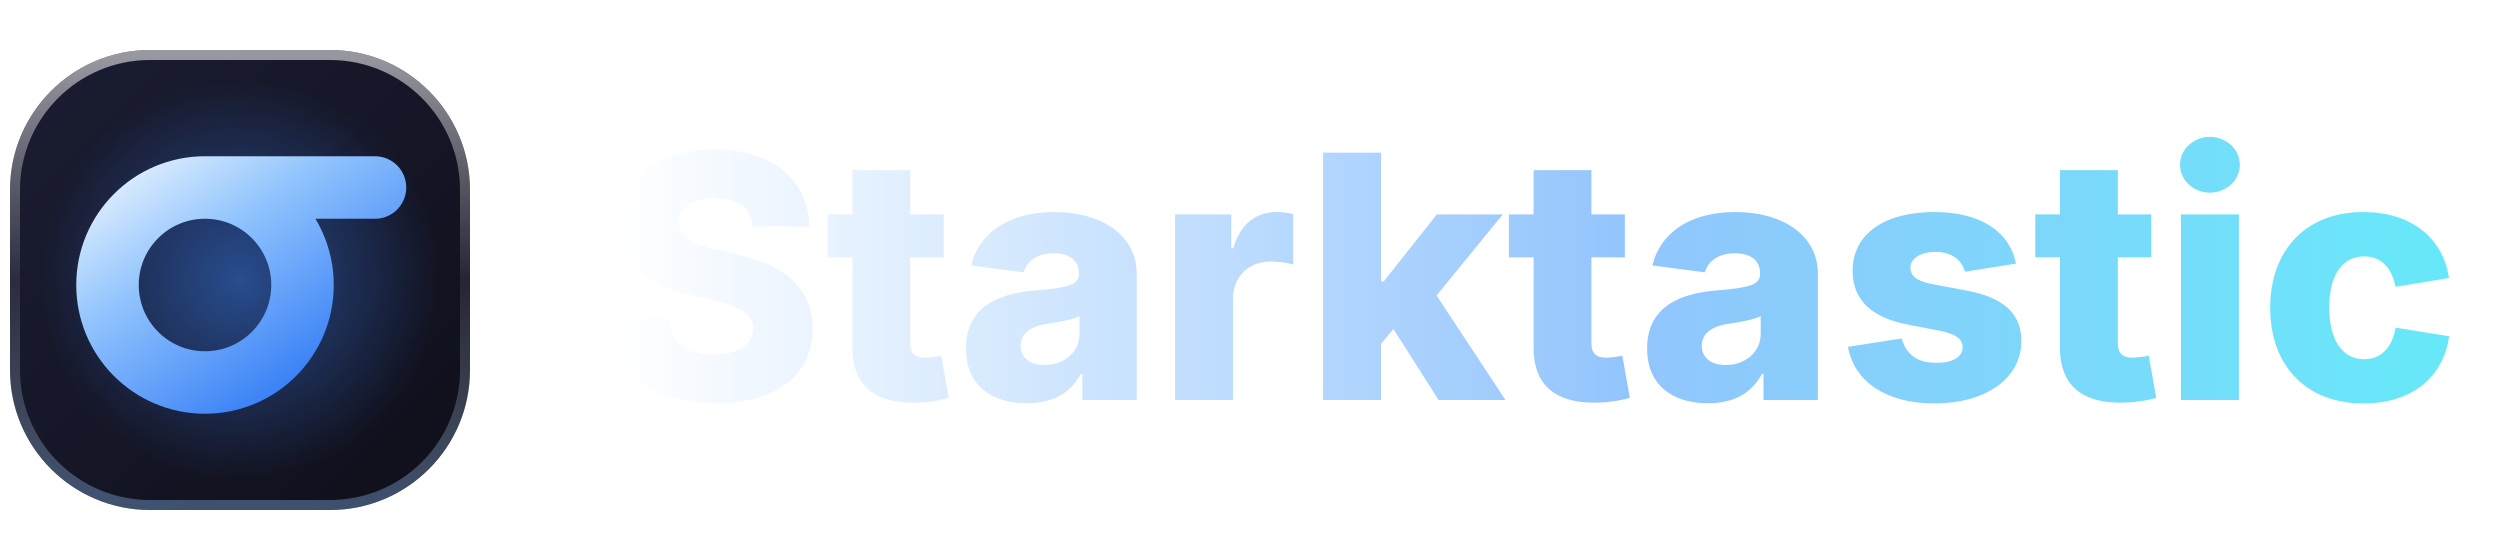
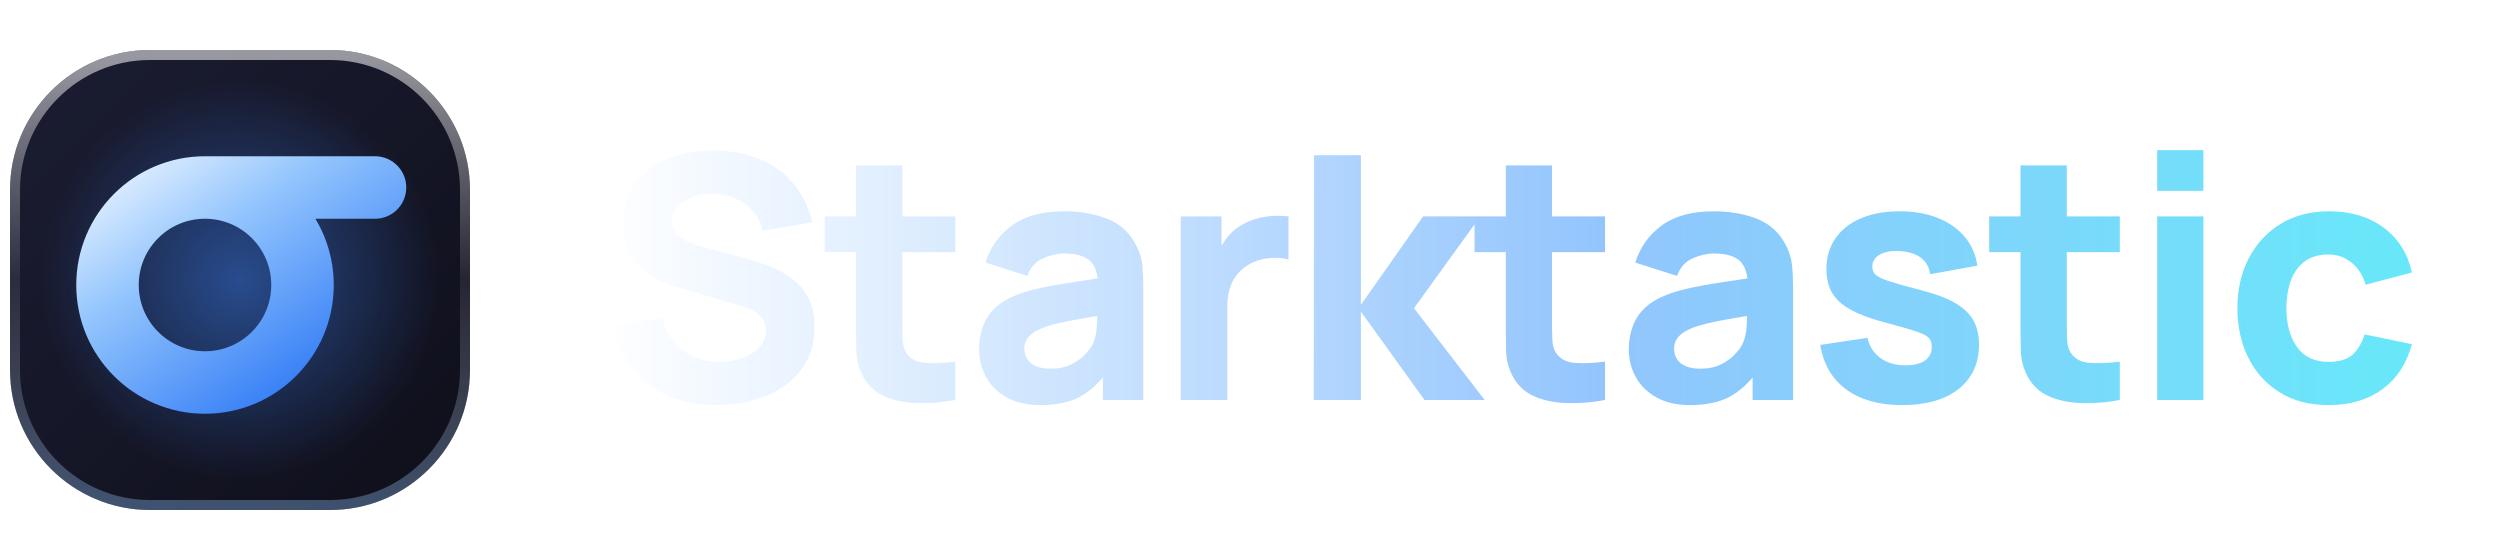
<svg xmlns="http://www.w3.org/2000/svg" viewBox="0 0 250 56">
  <defs>
    <linearGradient id="sq" x1="0" y1="0" x2="1" y2="1">
      <stop offset="0" stop-color="#1B1D33" />
      <stop offset="1" stop-color="#0F0F1A" />
    </linearGradient>
    <radialGradient id="glow" cx=".5" cy=".5" r=".5">
      <stop offset="0" stop-color="#3B82F6" stop-opacity=".5" />
      <stop offset="1" stop-color="#3B82F6" stop-opacity="0" />
    </radialGradient>
    <linearGradient id="st" gradientUnits="userSpaceOnUse" x1="12" y1="8" x2="36" y2="42">
      <stop offset="0" stop-color="#FFFFFF" />
      <stop offset=".35" stop-color="#93C5FD" />
      <stop offset=".75" stop-color="#3B82F6" />
      <stop offset="1" stop-color="#22D3EE" />
    </linearGradient>
    <linearGradient id="rim" x1="0" y1="0" x2="0" y2="1">
      <stop offset="0" stop-color="#FFFFFF" stop-opacity=".55" />
      <stop offset=".5" stop-color="#FFFFFF" stop-opacity=".08" />
      <stop offset="1" stop-color="#93C5FD" stop-opacity=".35" />
    </linearGradient>
-     <linearGradient id="wm" x1="0" y1="0" x2="1" y2="0">
+     <linearGradient id="wm" gradientUnits="userSpaceOnUse" x1="0" y1="0" x2="182" y2="0">
      <stop offset="0" stop-color="#FFFFFF" />
      <stop offset=".55" stop-color="#93C5FD" />
      <stop offset="1" stop-color="#67E8F9" />
    </linearGradient>
  </defs>
  <g transform="translate(0 4)">
    <rect x="1" y="1" width="46" height="46" rx="14" fill="url(#sq)" />
    <circle cx="24" cy="24" r="20" fill="url(#glow)" />
    <path d="M37.5 14.75H20.5A9.75 9.75 0 1 0 20.5 34.25A9.75 9.75 0 1 0 20.5 14.75" fill="none" stroke="url(#st)" stroke-linecap="round" stroke-linejoin="round" stroke-width="6.25" />
    <rect x="1.5" y="1.5" width="45" height="45" rx="13.5" fill="none" stroke="url(#rim)" />
  </g>
-   <text x="60" y="40" font-family="Manrope, Inter, 'Segoe UI', Roboto, 'Helvetica Neue', Arial, sans-serif" font-size="34" font-weight="800" textLength="184" fill="url(#wm)">Starktastic</text>
+   <path transform="translate(60 40)" fill="url(#wm)" d="M11.63 0.51Q8.91 0.51 6.72 -0.45Q4.54 -1.41 3.14 -3.2Q1.73 -5 1.36 -7.48L6.19 -8.19Q6.7 -6.09 8.3 -4.95Q9.89 -3.81 11.93 -3.81Q13.07 -3.81 14.14 -4.17Q15.22 -4.52 15.9 -5.22Q16.59 -5.92 16.59 -6.94Q16.59 -7.31 16.48 -7.66Q16.37 -8.01 16.12 -8.31Q15.86 -8.62 15.39 -8.89Q14.93 -9.16 14.21 -9.38L7.85 -11.25Q7.14 -11.46 6.2 -11.83Q5.25 -12.21 4.37 -12.9Q3.49 -13.6 2.9 -14.75Q2.31 -15.9 2.31 -17.65Q2.31 -20.11 3.55 -21.74Q4.79 -23.38 6.87 -24.17Q8.94 -24.97 11.46 -24.96Q13.99 -24.92 15.98 -24.09Q17.97 -23.26 19.31 -21.67Q20.66 -20.08 21.25 -17.78L16.25 -16.93Q15.98 -18.12 15.25 -18.94Q14.52 -19.75 13.51 -20.18Q12.5 -20.6 11.39 -20.64Q10.3 -20.67 9.34 -20.34Q8.38 -20.01 7.78 -19.38Q7.17 -18.75 7.17 -17.88Q7.17 -17.09 7.67 -16.58Q8.16 -16.08 8.91 -15.78Q9.66 -15.47 10.44 -15.27L14.69 -14.11Q15.64 -13.86 16.8 -13.44Q17.95 -13.02 19.01 -12.28Q20.08 -11.54 20.77 -10.34Q21.45 -9.13 21.45 -7.28Q21.45 -5.3 20.63 -3.83Q19.8 -2.36 18.41 -1.4Q17.02 -0.44 15.26 0.03Q13.5 0.51 11.63 0.51ZM35.53 0Q33.63 0.36 31.8 0.31Q29.97 0.27 28.53 -0.33Q27.1 -0.94 26.35 -2.28Q25.67 -3.54 25.64 -4.84Q25.6 -6.14 25.6 -7.79V-23.46H30.23V-8.06Q30.23 -6.99 30.25 -6.13Q30.28 -5.27 30.6 -4.76Q31.21 -3.79 32.56 -3.71Q33.9 -3.62 35.53 -3.84ZM22.47 -14.79V-18.36H35.53V-14.79ZM44.03 0.51Q42.06 0.51 40.69 -0.25Q39.32 -1 38.62 -2.27Q37.91 -3.54 37.91 -5.07Q37.91 -6.34 38.3 -7.39Q38.69 -8.45 39.57 -9.26Q40.44 -10.06 41.92 -10.61Q42.94 -10.98 44.35 -11.27Q45.76 -11.56 47.55 -11.82Q49.33 -12.09 51.48 -12.41L49.81 -11.49Q49.81 -13.12 49.03 -13.89Q48.25 -14.65 46.41 -14.65Q45.39 -14.65 44.29 -14.16Q43.18 -13.67 42.74 -12.41L38.56 -13.74Q39.25 -16.01 41.17 -17.44Q43.1 -18.87 46.41 -18.87Q48.84 -18.87 50.73 -18.12Q52.62 -17.37 53.58 -15.54Q54.13 -14.52 54.23 -13.5Q54.33 -12.48 54.33 -11.22V0H50.29V-3.77L50.86 -2.99Q49.52 -1.14 47.97 -0.31Q46.41 0.51 44.03 0.51ZM45.02 -3.13Q46.29 -3.13 47.17 -3.58Q48.04 -4.03 48.56 -4.61Q49.08 -5.19 49.27 -5.58Q49.62 -6.32 49.68 -7.32Q49.74 -8.31 49.74 -8.98L51.1 -8.64Q49.05 -8.3 47.77 -8.07Q46.5 -7.84 45.71 -7.65Q44.93 -7.46 44.34 -7.24Q43.66 -6.97 43.24 -6.66Q42.82 -6.34 42.63 -5.97Q42.43 -5.59 42.43 -5.13Q42.43 -4.5 42.75 -4.05Q43.06 -3.6 43.64 -3.37Q44.22 -3.13 45.02 -3.13ZM58.07 0V-18.36H62.15V-13.87L61.71 -14.45Q62.07 -15.4 62.66 -16.18Q63.26 -16.97 64.12 -17.48Q64.79 -17.88 65.57 -18.11Q66.35 -18.34 67.18 -18.4Q68.02 -18.46 68.85 -18.36V-14.04Q68.09 -14.28 67.07 -14.2Q66.06 -14.13 65.25 -13.74Q64.43 -13.36 63.87 -12.74Q63.31 -12.12 63.02 -11.28Q62.73 -10.44 62.73 -9.38V0ZM71.37 0 71.4 -24.48H76.09V-9.52L82.31 -18.36H88.03L81.4 -9.18L88.47 0H82.45L76.09 -8.84V0ZM100.5 0Q98.6 0.36 96.77 0.31Q94.95 0.27 93.51 -0.33Q92.07 -0.94 91.32 -2.28Q90.64 -3.54 90.61 -4.84Q90.58 -6.14 90.58 -7.79V-23.46H95.2V-8.06Q95.2 -6.99 95.23 -6.13Q95.25 -5.27 95.57 -4.76Q96.19 -3.79 97.53 -3.71Q98.87 -3.62 100.5 -3.84ZM87.45 -14.79V-18.36H100.5V-14.79ZM109 0.51Q107.03 0.51 105.66 -0.25Q104.3 -1 103.59 -2.27Q102.88 -3.54 102.88 -5.07Q102.88 -6.34 103.28 -7.39Q103.67 -8.45 104.54 -9.26Q105.42 -10.06 106.9 -10.61Q107.92 -10.98 109.33 -11.27Q110.74 -11.56 112.52 -11.82Q114.31 -12.09 116.45 -12.41L114.78 -11.49Q114.78 -13.12 114 -13.89Q113.22 -14.65 111.38 -14.65Q110.36 -14.65 109.26 -14.16Q108.15 -13.67 107.71 -12.41L103.53 -13.74Q104.23 -16.01 106.15 -17.44Q108.07 -18.87 111.38 -18.87Q113.81 -18.87 115.7 -18.12Q117.59 -17.37 118.56 -15.54Q119.1 -14.52 119.2 -13.5Q119.31 -12.48 119.31 -11.22V0H115.26V-3.77L115.84 -2.99Q114.5 -1.14 112.94 -0.31Q111.38 0.51 109 0.51ZM109.99 -3.13Q111.27 -3.13 112.14 -3.58Q113.02 -4.03 113.53 -4.61Q114.05 -5.19 114.24 -5.58Q114.6 -6.32 114.66 -7.32Q114.72 -8.31 114.72 -8.98L116.08 -8.64Q114.02 -8.3 112.74 -8.07Q111.47 -7.84 110.69 -7.65Q109.91 -7.46 109.31 -7.24Q108.63 -6.97 108.21 -6.66Q107.8 -6.34 107.6 -5.97Q107.41 -5.59 107.41 -5.13Q107.41 -4.5 107.72 -4.05Q108.03 -3.6 108.61 -3.37Q109.19 -3.13 109.99 -3.13ZM130.22 0.51Q126.75 0.51 124.62 -1.06Q122.48 -2.64 122.03 -5.51L126.75 -6.22Q127.04 -4.93 128.04 -4.2Q129.03 -3.47 130.56 -3.47Q131.82 -3.47 132.5 -3.95Q133.18 -4.44 133.18 -5.3Q133.18 -5.85 132.91 -6.18Q132.63 -6.51 131.69 -6.83Q130.75 -7.16 128.76 -7.68Q126.51 -8.26 125.17 -8.98Q123.83 -9.69 123.23 -10.68Q122.64 -11.68 122.64 -13.09Q122.64 -14.86 123.54 -16.16Q124.44 -17.46 126.08 -18.16Q127.72 -18.87 129.95 -18.87Q132.11 -18.87 133.77 -18.21Q135.44 -17.54 136.47 -16.32Q137.5 -15.1 137.73 -13.43L133.01 -12.58Q132.89 -13.6 132.12 -14.2Q131.36 -14.79 130.05 -14.89Q128.78 -14.98 128 -14.55Q127.23 -14.13 127.23 -13.33Q127.23 -12.85 127.56 -12.53Q127.89 -12.21 128.94 -11.87Q129.98 -11.53 132.12 -10.98Q134.22 -10.44 135.48 -9.72Q136.75 -8.99 137.33 -7.98Q137.9 -6.97 137.9 -5.54Q137.9 -2.72 135.86 -1.1Q133.82 0.51 130.22 0.51ZM151.98 0Q150.08 0.36 148.25 0.31Q146.42 0.27 144.98 -0.33Q143.55 -0.94 142.8 -2.28Q142.12 -3.54 142.09 -4.84Q142.05 -6.14 142.05 -7.79V-23.46H146.68V-8.06Q146.68 -6.99 146.7 -6.13Q146.73 -5.27 147.05 -4.76Q147.66 -3.79 149 -3.71Q150.35 -3.62 151.98 -3.84ZM138.92 -14.79V-18.36H151.98V-14.79ZM155.72 -20.91V-24.99H160.34V-20.91ZM155.72 0V-18.36H160.34V0ZM172.86 0.51Q170 0.51 167.96 -0.77Q165.92 -2.04 164.83 -4.23Q163.74 -6.43 163.74 -9.18Q163.74 -11.97 164.87 -14.16Q166.01 -16.35 168.06 -17.61Q170.12 -18.87 172.92 -18.87Q176.17 -18.87 178.37 -17.23Q180.57 -15.59 181.19 -12.75L176.56 -11.53Q176.15 -12.95 175.14 -13.75Q174.13 -14.55 172.86 -14.55Q171.39 -14.55 170.46 -13.85Q169.52 -13.14 169.08 -11.93Q168.64 -10.71 168.64 -9.18Q168.64 -6.78 169.7 -5.3Q170.77 -3.81 172.86 -3.81Q174.42 -3.81 175.24 -4.52Q176.05 -5.24 176.46 -6.56L181.19 -5.58Q180.4 -2.65 178.23 -1.07Q176.05 0.51 172.86 0.51Z" />
</svg>
